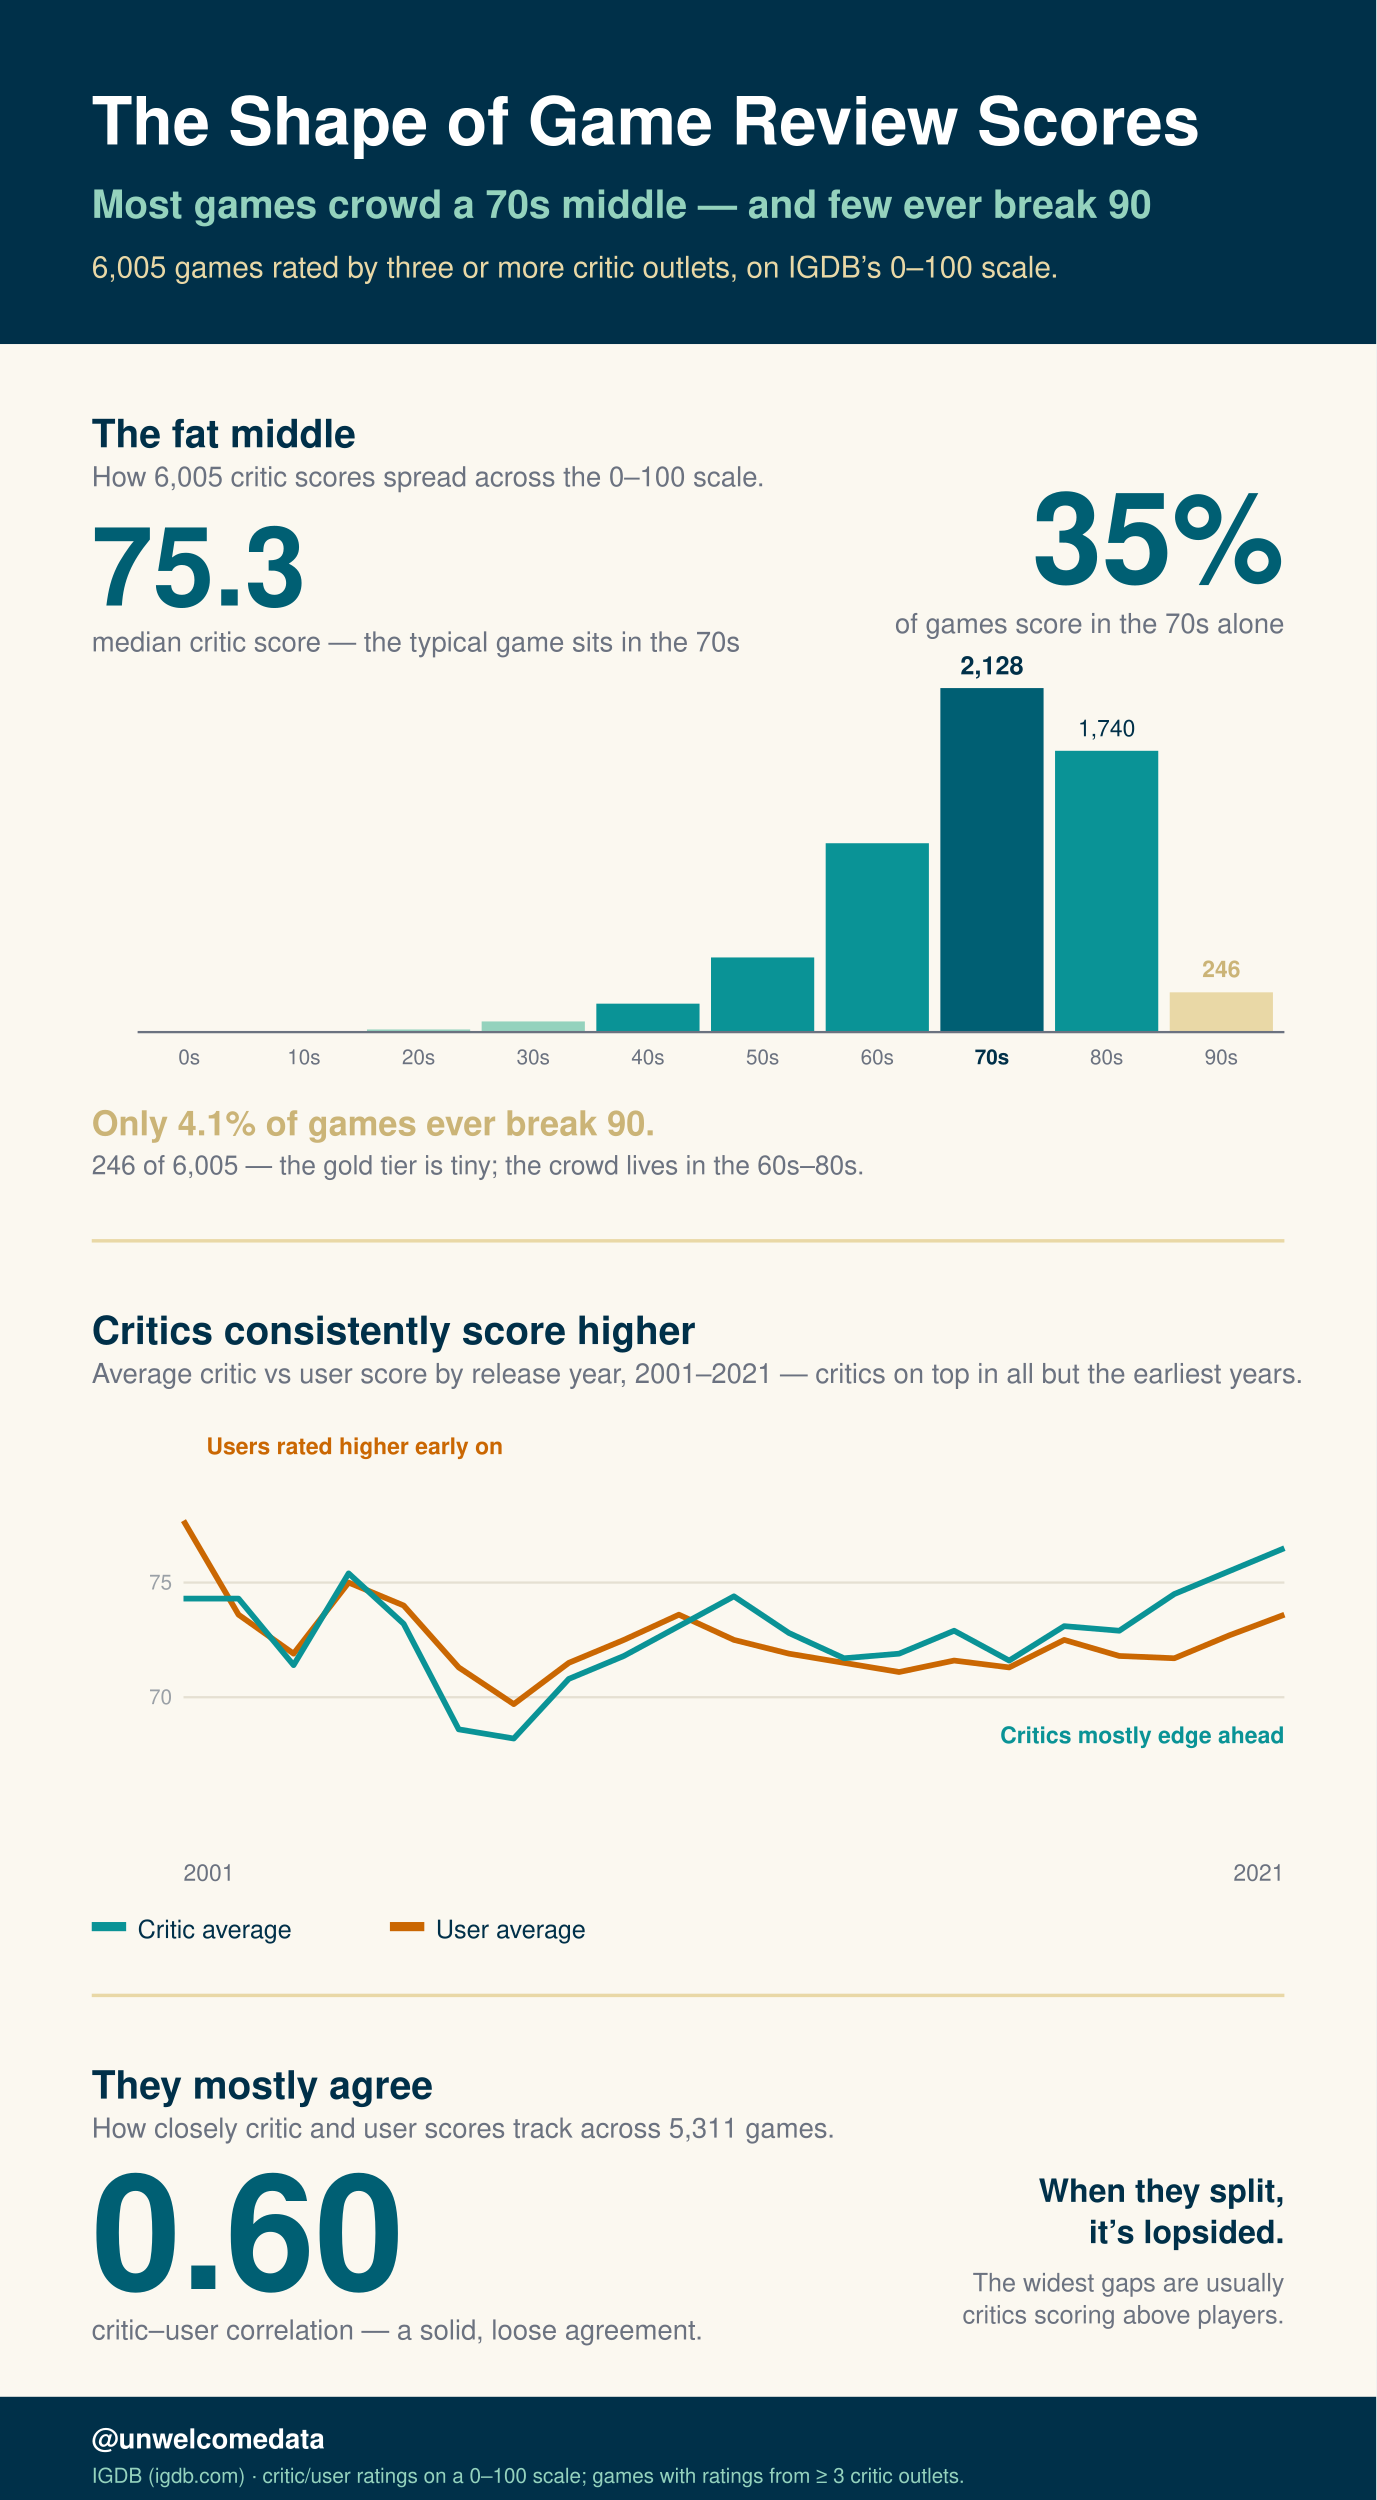
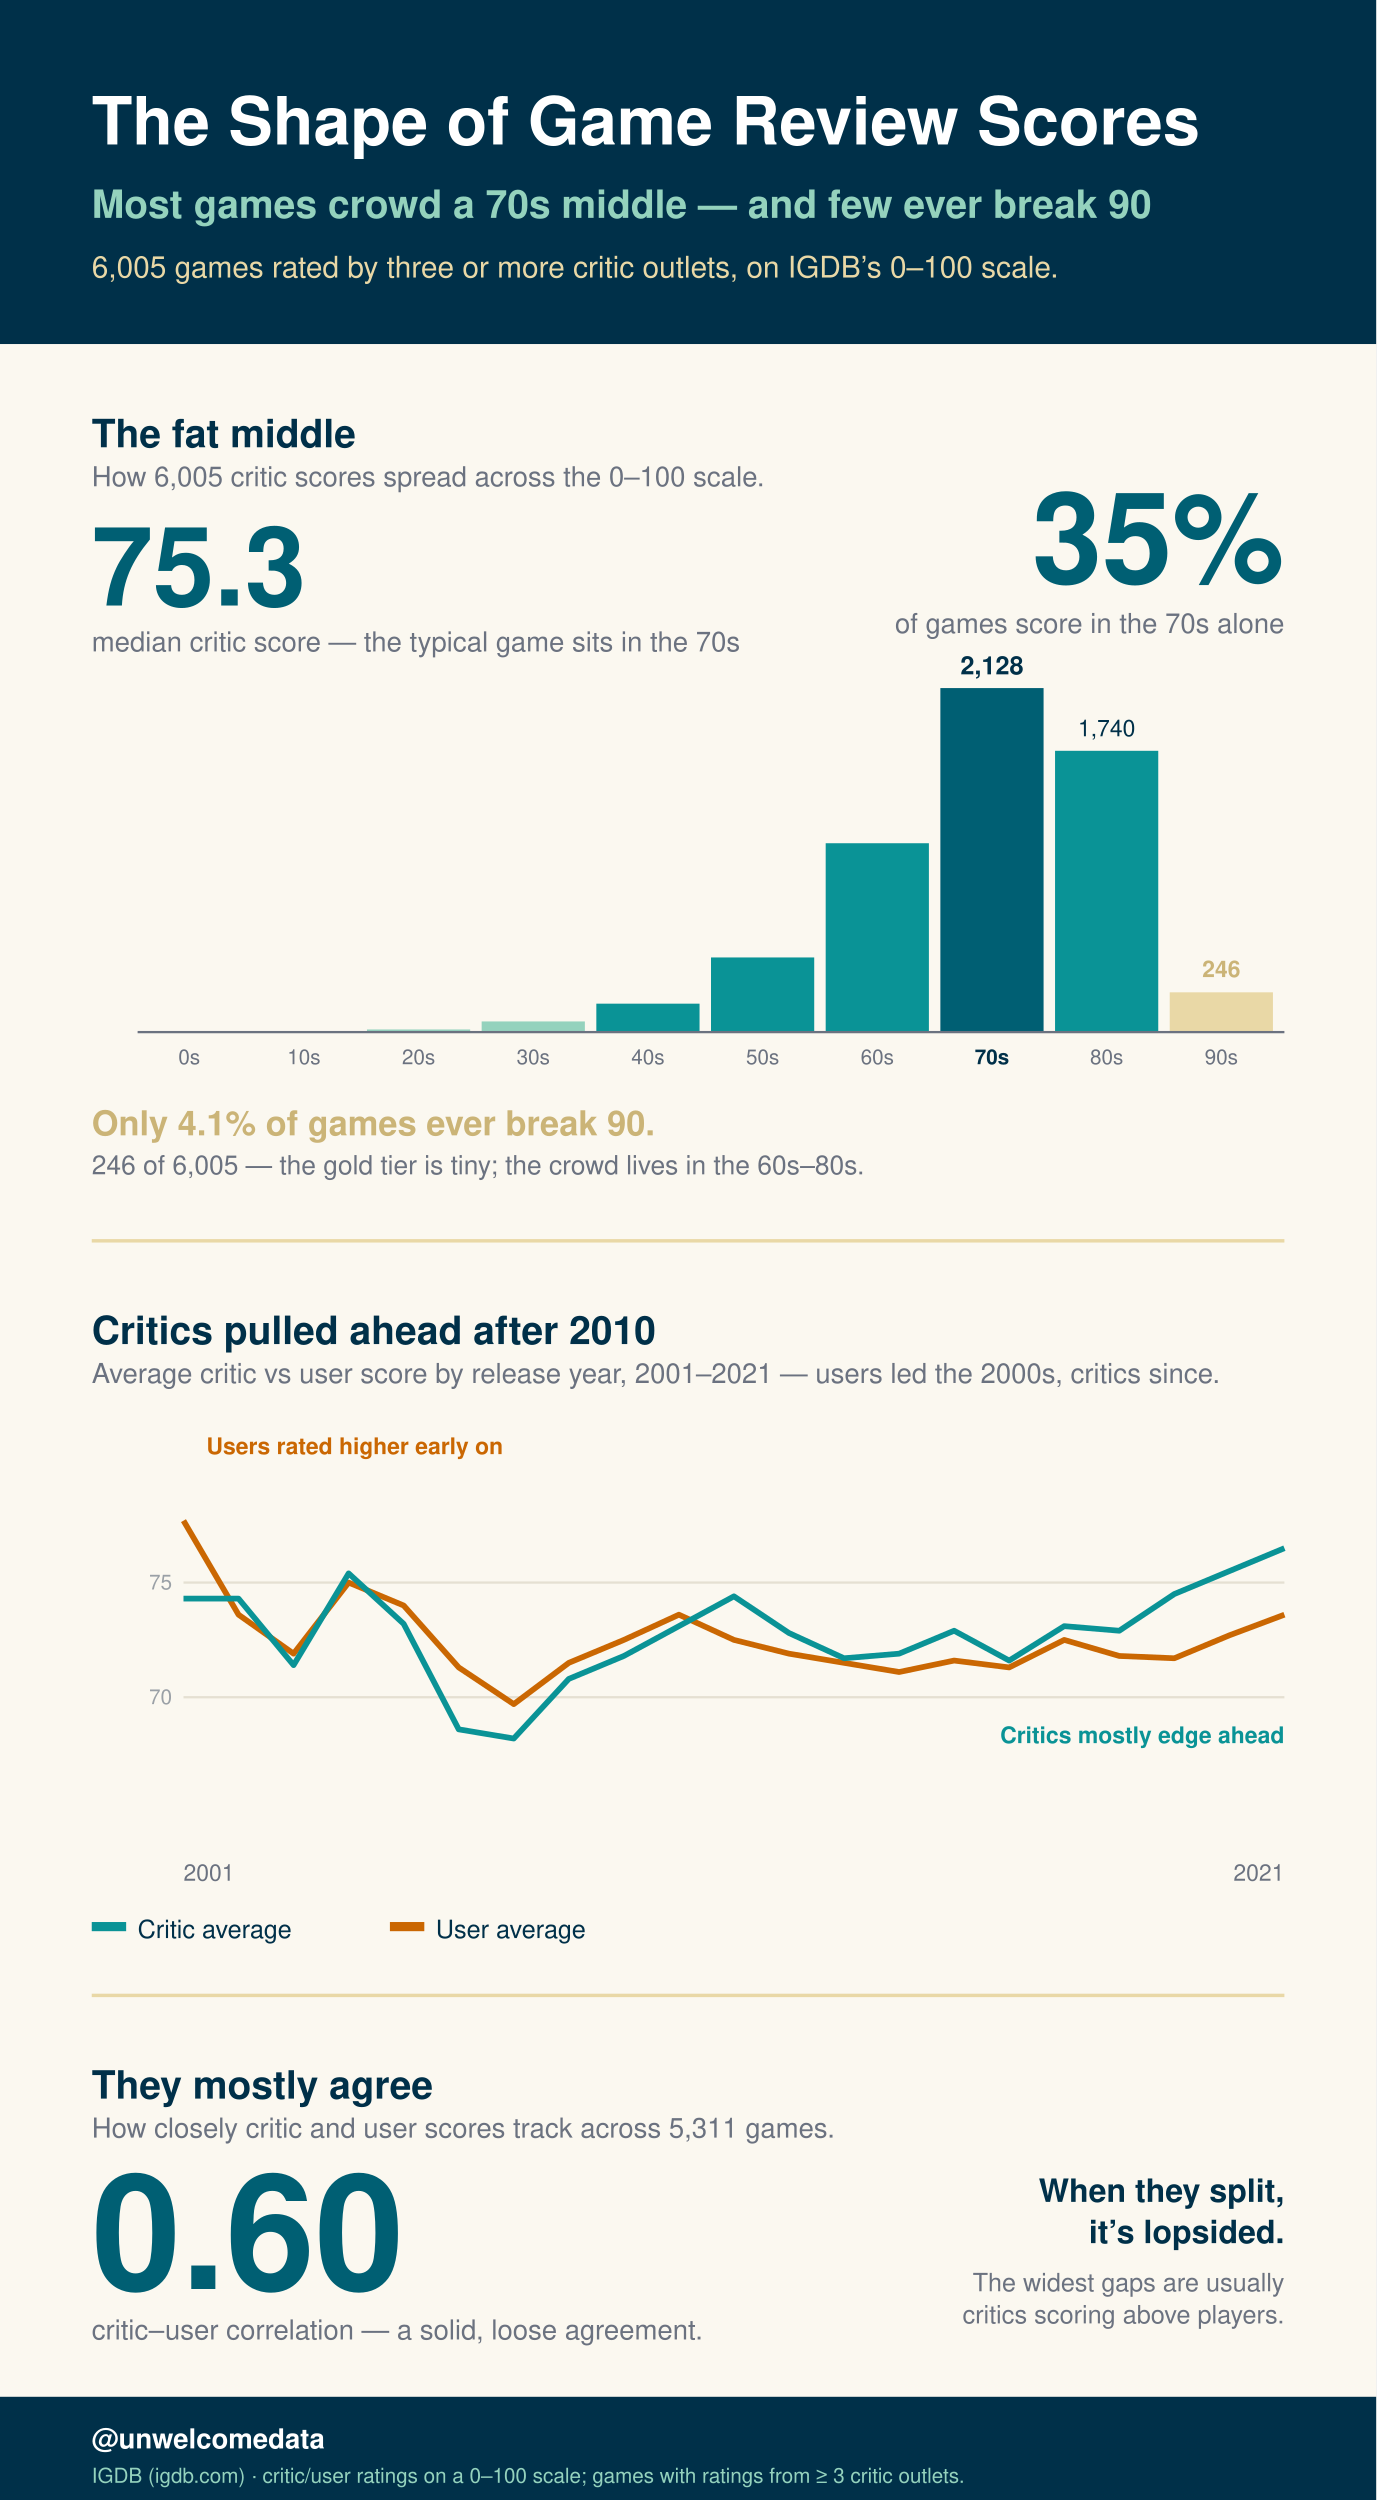
<svg xmlns="http://www.w3.org/2000/svg" width="1200" height="2180" viewBox="0 0 1200 2180" font-family="Helvetica, Arial, sans-serif">
  <rect width="1200" height="2180" fill="#FBF8F0" />
  <rect x="0" y="0" width="1200" height="300" fill="#003049" />
  <text x="80" y="126" fill="#FFFFFF" font-size="58" font-weight="bold">The Shape of Game Review Scores</text>
  <text x="80" y="190" fill="#94D2BD" font-size="34" font-weight="bold">Most games crowd a 70s middle — and few ever break 90</text>
  <text x="80" y="242" fill="#E9D8A6" font-size="26">6,005 games rated by three or more critic outlets, on IGDB’s 0–100 scale.</text>
  <text x="80" y="390" fill="#003049" font-size="34" font-weight="bold">The fat middle</text>
  <text x="80" y="424" fill="#6B7280" font-size="24">How 6,005 critic scores spread across the 0–100 scale.</text>
  <text x="80" y="528" fill="#005F73" font-size="96" font-weight="bold">75.3</text>
  <text x="80" y="568" fill="#6B7280" font-size="24">median critic score — the typical game sits in the 70s</text>
  <text x="1120" y="508" fill="#005F73" font-size="110" font-weight="bold" text-anchor="end">35%</text>
  <text x="1120" y="552" fill="#6B7280" font-size="24" text-anchor="end">of games score in the 70s alone</text>
  <rect x="120" y="899.9" width="90" height="0.1" fill="#94D2BD" />
  <rect x="220" y="899.7" width="90" height="0.3" fill="#94D2BD" />
  <rect x="320" y="897.7" width="90" height="2.3" fill="#94D2BD" />
  <rect x="420" y="890.7" width="90" height="9.3" fill="#94D2BD" />
  <rect x="520" y="875.2" width="90" height="24.8" fill="#0A9396" />
  <rect x="620" y="834.9" width="90" height="65.1" fill="#0A9396" />
  <rect x="720" y="735.3" width="90" height="164.7" fill="#0A9396" />
  <rect x="820" y="600.0" width="90" height="300.0" fill="#005F73" />
  <rect x="920" y="654.7" width="90" height="245.3" fill="#0A9396" />
  <rect x="1020" y="865.3" width="90" height="34.7" fill="#E9D8A6" />
  <line x1="120" y1="900" x2="1120" y2="900" stroke="#6B7280" stroke-width="2" />
  <text x="165" y="928" fill="#6B7280" font-size="18" text-anchor="middle">0s</text>
  <text x="265" y="928" fill="#6B7280" font-size="18" text-anchor="middle">10s</text>
  <text x="365" y="928" fill="#6B7280" font-size="18" text-anchor="middle">20s</text>
  <text x="465" y="928" fill="#6B7280" font-size="18" text-anchor="middle">30s</text>
  <text x="565" y="928" fill="#6B7280" font-size="18" text-anchor="middle">40s</text>
  <text x="665" y="928" fill="#6B7280" font-size="18" text-anchor="middle">50s</text>
  <text x="765" y="928" fill="#6B7280" font-size="18" text-anchor="middle">60s</text>
  <text x="865" y="928" fill="#003049" font-size="18" font-weight="bold" text-anchor="middle">70s</text>
  <text x="965" y="928" fill="#6B7280" font-size="18" text-anchor="middle">80s</text>
  <text x="1065" y="928" fill="#6B7280" font-size="18" text-anchor="middle">90s</text>
  <text x="865" y="588" fill="#003049" font-size="22" font-weight="bold" text-anchor="middle">2,128</text>
  <text x="965" y="642" fill="#003049" font-size="20" text-anchor="middle">1,740</text>
  <text x="1065" y="852" fill="#CBB477" font-size="20" font-weight="bold" text-anchor="middle">246</text>
  <text x="80" y="990" fill="#CBB477" font-size="30" font-weight="bold">Only 4.1% of games ever break 90.</text>
  <text x="80" y="1024" fill="#6B7280" font-size="23">246 of 6,005 — the gold tier is tiny; the crowd lives in the 60s–80s.</text>
  <line x1="80" y1="1082" x2="1120" y2="1082" stroke="#E9D8A6" stroke-width="3" />
-   <text x="80" y="1172" fill="#003049" font-size="34" font-weight="bold">Critics consistently score higher</text>
-   <text x="80" y="1206" fill="#6B7280" font-size="24">Average critic vs user score by release year, 2001–2021 — critics on top in all but the earliest years.</text>
+   <text x="80" y="1172" fill="#003049" font-size="34" font-weight="bold">Critics pulled ahead after 2010</text>
+   <text x="80" y="1206" fill="#6B7280" font-size="24">Average critic vs user score by release year, 2001–2021 — users led the 2000s, critics since.</text>
  <line x1="160" y1="1480" x2="1120" y2="1480" stroke="#E5E0D2" stroke-width="2" />
  <text x="150" y="1486" fill="#9AA0A6" font-size="18" text-anchor="end">70</text>
  <line x1="160" y1="1380" x2="1120" y2="1380" stroke="#E5E0D2" stroke-width="2" />
  <text x="150" y="1386" fill="#9AA0A6" font-size="18" text-anchor="end">75</text>
  <polyline fill="none" stroke="#CA6702" stroke-width="5" stroke-linejoin="round" points="160,1326 208,1408 256,1442 304,1380 352,1400 400,1454 448,1486 496,1450 544,1430 592,1408 640,1430 688,1442 736,1450 784,1458 832,1448 880,1454 928,1430 976,1444 1024,1446 1072,1426 1120,1408" />
  <polyline fill="none" stroke="#0A9396" stroke-width="5" stroke-linejoin="round" points="160,1394 208,1394 256,1452 304,1372 352,1416 400,1508 448,1516 496,1464 544,1444 592,1418 640,1392 688,1424 736,1446 784,1442 832,1422 880,1448 928,1418 976,1422 1024,1390 1072,1370 1120,1350" />
  <text x="180" y="1268" fill="#CA6702" font-size="20" font-weight="bold" text-anchor="start">Users rated higher early on</text>
  <text x="1120" y="1520" fill="#0A9396" font-size="20" font-weight="bold" text-anchor="end">Critics mostly edge ahead</text>
  <text x="160" y="1640" fill="#6B7280" font-size="20" text-anchor="start">2001</text>
  <text x="1120" y="1640" fill="#6B7280" font-size="20" text-anchor="end">2021</text>
  <rect x="80" y="1676" width="30" height="8" fill="#0A9396" />
  <text x="120" y="1690" fill="#003049" font-size="22">Critic average</text>
  <rect x="340" y="1676" width="30" height="8" fill="#CA6702" />
  <text x="380" y="1690" fill="#003049" font-size="22">User average</text>
  <line x1="80" y1="1740" x2="1120" y2="1740" stroke="#E9D8A6" stroke-width="3" />
  <text x="80" y="1830" fill="#003049" font-size="34" font-weight="bold">They mostly agree</text>
  <text x="80" y="1864" fill="#6B7280" font-size="24">How closely critic and user scores track across 5,311 games.</text>
  <text x="80" y="1996" fill="#005F73" font-size="140" font-weight="bold">0.60</text>
  <text x="80" y="2040" fill="#6B7280" font-size="24">critic–user correlation — a solid, loose agreement.</text>
  <text x="1120" y="1920" fill="#003049" font-size="28" font-weight="bold" text-anchor="end">When they split,</text>
  <text x="1120" y="1956" fill="#003049" font-size="28" font-weight="bold" text-anchor="end">it’s lopsided.</text>
  <text x="1120" y="1998" fill="#6B7280" font-size="22" text-anchor="end">The widest gaps are usually</text>
  <text x="1120" y="2026" fill="#6B7280" font-size="22" text-anchor="end">critics scoring above players.</text>
  <rect x="0" y="2090" width="1200" height="90" fill="#003049" />
  <text x="80" y="2135" fill="#FFFFFF" font-size="24" font-weight="bold">@unwelcomedata</text>
  <text x="80" y="2165" fill="#94D2BD" font-size="18">IGDB (igdb.com) · critic/user ratings on a 0–100 scale; games with ratings from ≥ 3 critic outlets.</text>
</svg>
